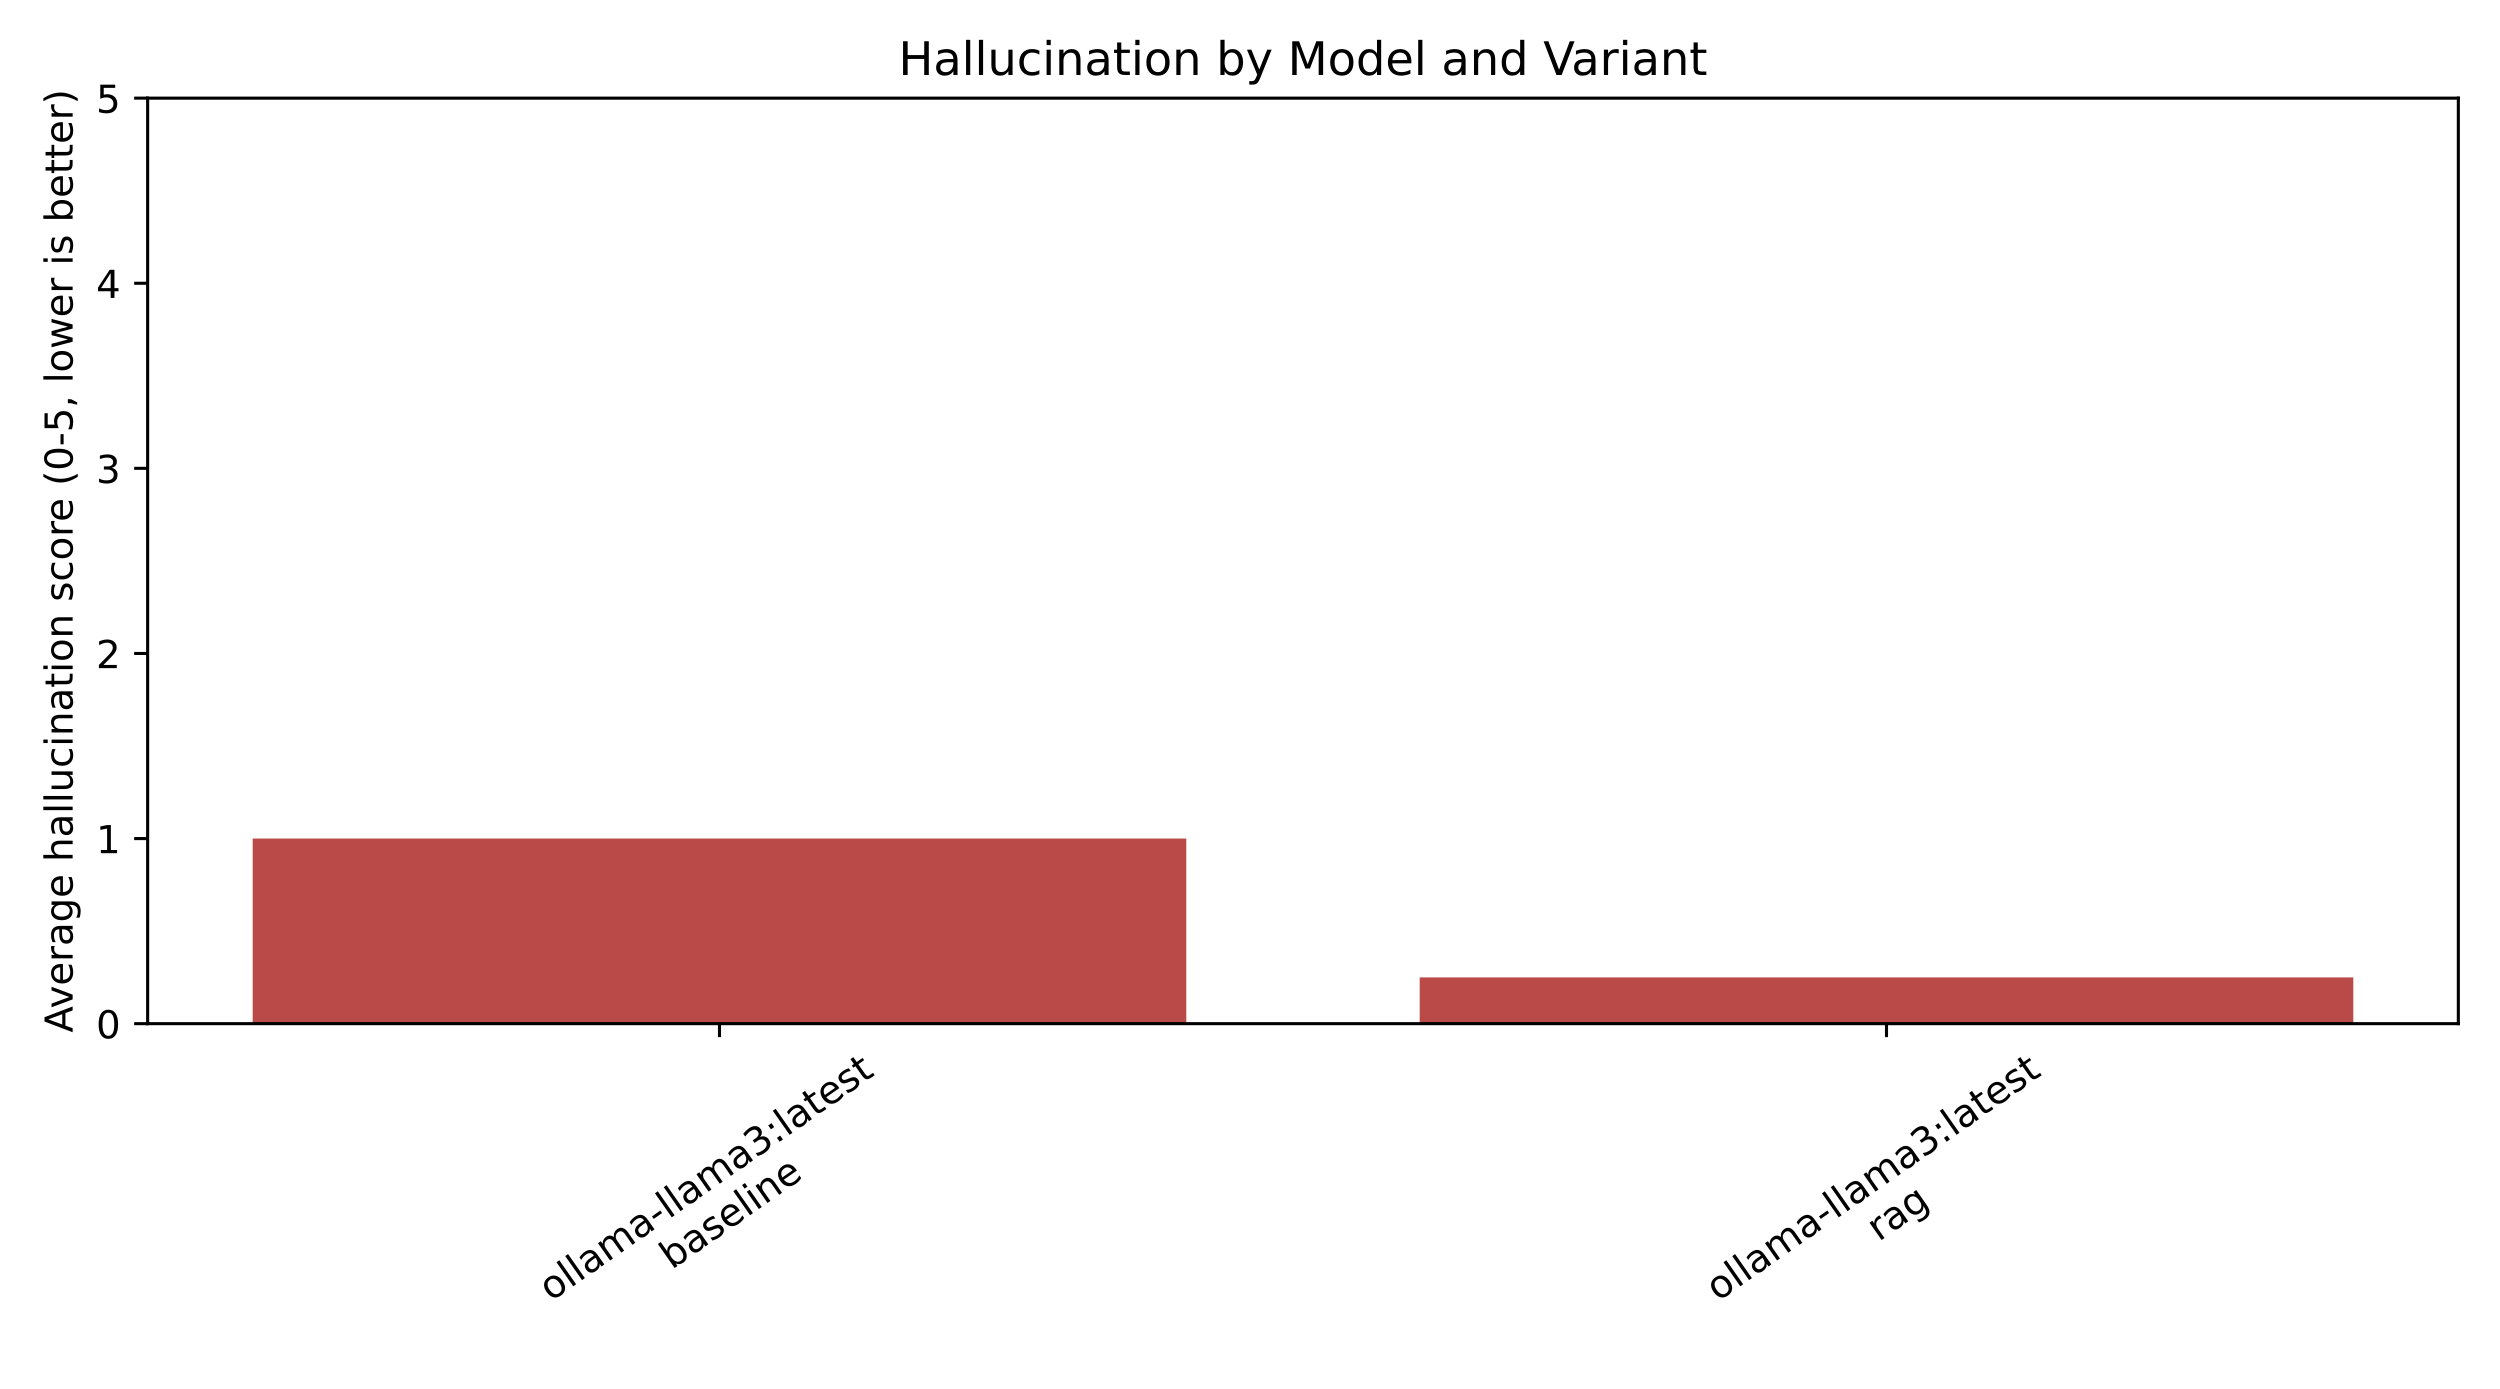
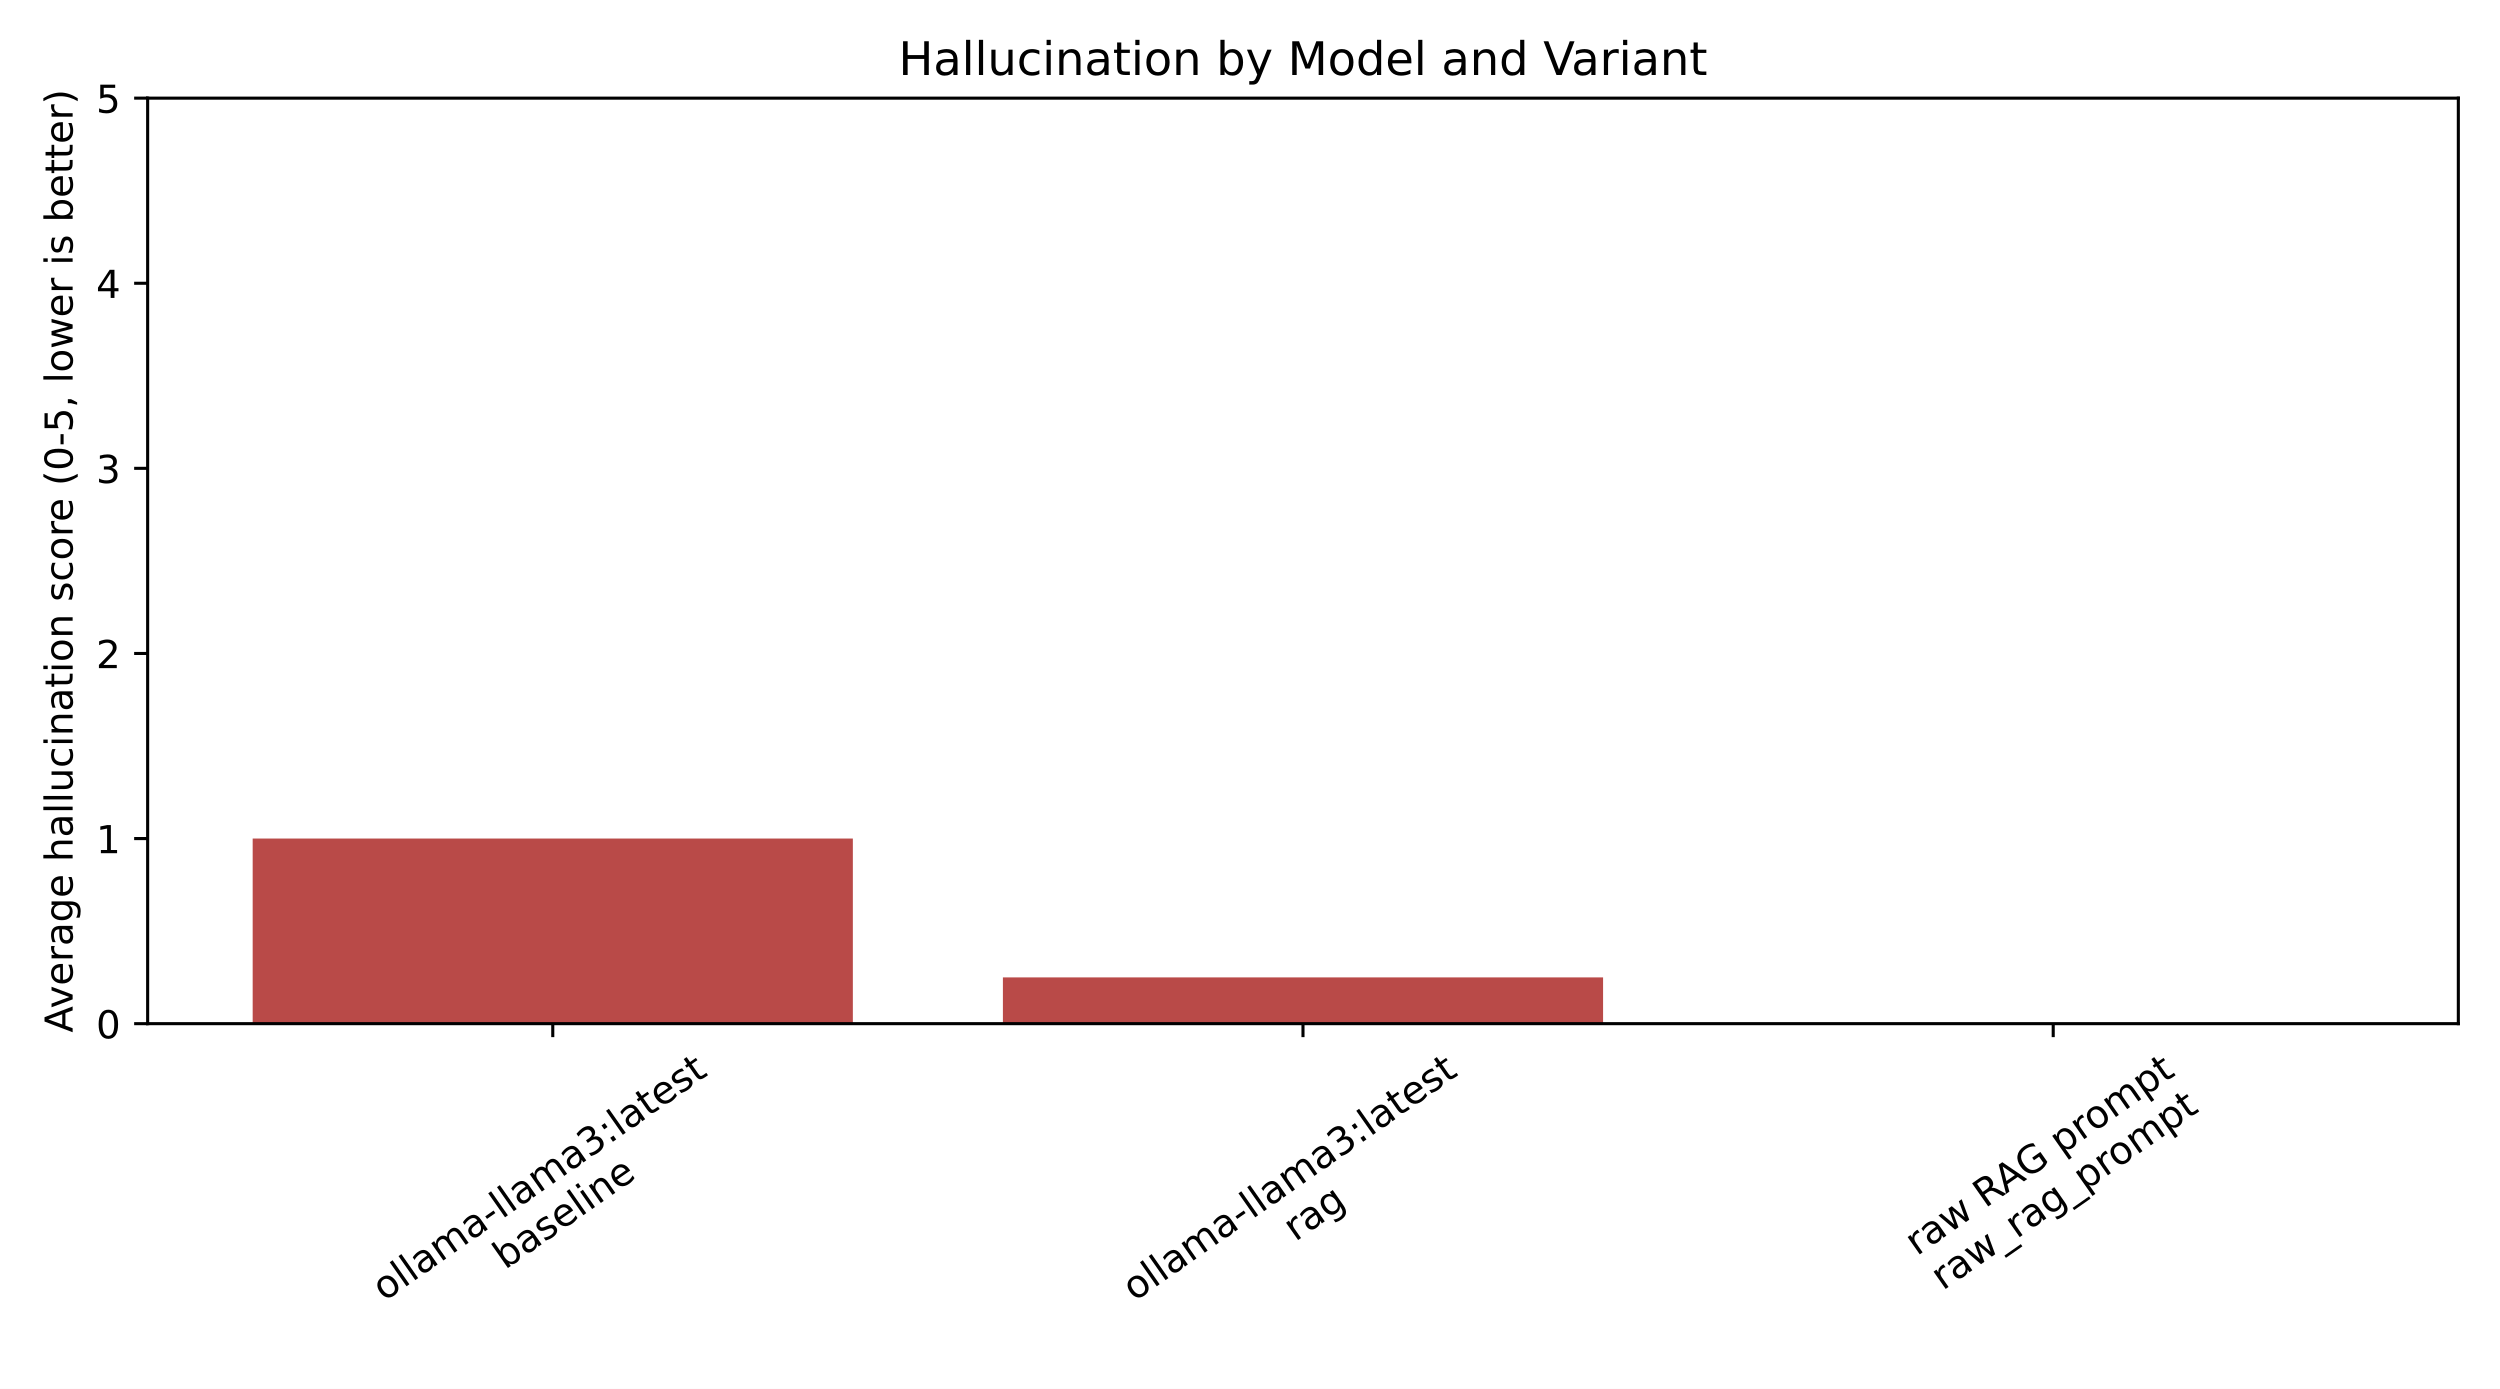
<svg xmlns="http://www.w3.org/2000/svg" xmlns:xlink="http://www.w3.org/1999/xlink" width="648pt" height="360pt" viewBox="0 0 648 360" version="1.1">
  <defs>
    <style type="text/css">*{stroke-linejoin: round; stroke-linecap: butt}</style>
  </defs>
  <g id="figure_1">
    <g id="patch_1">
      <path d="M 0 360  L 648 360  L 648 0  L 0 0  z " style="fill: #ffffff" />
    </g>
    <g id="axes_1">
      <g id="patch_2">
        <path d="M 38.27 265.333  L 637.2 265.333  L 637.2 25.44  L 38.27 25.44  z " style="fill: #ffffff" />
      </g>
      <g id="patch_3">
-         <path d="M 65.494 265.333  L 307.486 265.333  L 307.486 217.354  L 65.494 217.354  z " clip-path="url(#p728470b914)" style="fill: #b94a48" />
+         <path d="M 65.494 265.333  L 221.06 265.333  L 221.06 217.354  L 65.494 217.354  z " clip-path="url(#pe37aef2768)" style="fill: #b94a48" />
      </g>
      <g id="patch_4">
-         <path d="M 367.984 265.333  L 609.976 265.333  L 609.976 253.338  L 367.984 253.338  z " clip-path="url(#p728470b914)" style="fill: #b94a48" />
+         <path d="M 259.952 265.333  L 415.518 265.333  L 415.518 253.338  L 259.952 253.338  z " clip-path="url(#pe37aef2768)" style="fill: #b94a48" />
+       </g>
+       <g id="patch_5">
+         <path d="M 454.41 265.333  L 609.976 265.333  L 609.976 265.333  L 454.41 265.333  z " clip-path="url(#pe37aef2768)" style="fill: #b94a48" />
      </g>
      <g id="matplotlib.axis_1">
        <g id="xtick_1">
          <g id="line2d_1">
            <defs>
-               <path id="m8a8707c6a1" d="M 0 0  L 0 3.5  " style="stroke: #000000; stroke-width: 0.8" />
+               <path id="m817b87a6d5" d="M 0 0  L 0 3.5  " style="stroke: #000000; stroke-width: 0.8" />
            </defs>
            <g>
-               <use xlink:href="#m8a8707c6a1" x="186.49" y="265.333" style="stroke: #000000; stroke-width: 0.8" />
+               <use xlink:href="#m817b87a6d5" x="143.277" y="265.333" style="stroke: #000000; stroke-width: 0.8" />
            </g>
          </g>
          <g id="text_1">
-             <g transform="translate(142.8088 337.4483) rotate(-35) scale(0.1 -0.1)">
+             <g transform="translate(99.59594 337.4483) rotate(-35) scale(0.1 -0.1)">
              <defs>
                <path id="DejaVuSans-6f" d="M 1959 3097  Q 1497 3097 1228 2736  Q 959 2375 959 1747  Q 959 1119 1226 758  Q 1494 397 1959 397  Q 2419 397 2687 759  Q 2956 1122 2956 1747  Q 2956 2369 2687 2733  Q 2419 3097 1959 3097  z M 1959 3584  Q 2709 3584 3137 3096  Q 3566 2609 3566 1747  Q 3566 888 3137 398  Q 2709 -91 1959 -91  Q 1206 -91 779 398  Q 353 888 353 1747  Q 353 2609 779 3096  Q 1206 3584 1959 3584  z " transform="scale(0.015625)" />
                <path id="DejaVuSans-6c" d="M 603 4863  L 1178 4863  L 1178 0  L 603 0  L 603 4863  z " transform="scale(0.015625)" />
                <path id="DejaVuSans-61" d="M 2194 1759  Q 1497 1759 1228 1600  Q 959 1441 959 1056  Q 959 750 1161 570  Q 1363 391 1709 391  Q 2188 391 2477 730  Q 2766 1069 2766 1631  L 2766 1759  L 2194 1759  z M 3341 1997  L 3341 0  L 2766 0  L 2766 531  Q 2569 213 2275 61  Q 1981 -91 1556 -91  Q 1019 -91 701 211  Q 384 513 384 1019  Q 384 1609 779 1909  Q 1175 2209 1959 2209  L 2766 2209  L 2766 2266  Q 2766 2663 2505 2880  Q 2244 3097 1772 3097  Q 1472 3097 1187 3025  Q 903 2953 641 2809  L 641 3341  Q 956 3463 1253 3523  Q 1550 3584 1831 3584  Q 2591 3584 2966 3190  Q 3341 2797 3341 1997  z " transform="scale(0.015625)" />
                <path id="DejaVuSans-6d" d="M 3328 2828  Q 3544 3216 3844 3400  Q 4144 3584 4550 3584  Q 5097 3584 5394 3201  Q 5691 2819 5691 2113  L 5691 0  L 5113 0  L 5113 2094  Q 5113 2597 4934 2840  Q 4756 3084 4391 3084  Q 3944 3084 3684 2787  Q 3425 2491 3425 1978  L 3425 0  L 2847 0  L 2847 2094  Q 2847 2600 2669 2842  Q 2491 3084 2119 3084  Q 1678 3084 1418 2786  Q 1159 2488 1159 1978  L 1159 0  L 581 0  L 581 3500  L 1159 3500  L 1159 2956  Q 1356 3278 1631 3431  Q 1906 3584 2284 3584  Q 2666 3584 2933 3390  Q 3200 3197 3328 2828  z " transform="scale(0.015625)" />
                <path id="DejaVuSans-2d" d="M 313 2009  L 1997 2009  L 1997 1497  L 313 1497  L 313 2009  z " transform="scale(0.015625)" />
                <path id="DejaVuSans-33" d="M 2597 2516  Q 3050 2419 3304 2112  Q 3559 1806 3559 1356  Q 3559 666 3084 287  Q 2609 -91 1734 -91  Q 1441 -91 1130 -33  Q 819 25 488 141  L 488 750  Q 750 597 1062 519  Q 1375 441 1716 441  Q 2309 441 2620 675  Q 2931 909 2931 1356  Q 2931 1769 2642 2001  Q 2353 2234 1838 2234  L 1294 2234  L 1294 2753  L 1863 2753  Q 2328 2753 2575 2939  Q 2822 3125 2822 3475  Q 2822 3834 2567 4026  Q 2313 4219 1838 4219  Q 1578 4219 1281 4162  Q 984 4106 628 3988  L 628 4550  Q 988 4650 1302 4700  Q 1616 4750 1894 4750  Q 2613 4750 3031 4423  Q 3450 4097 3450 3541  Q 3450 3153 3228 2886  Q 3006 2619 2597 2516  z " transform="scale(0.015625)" />
                <path id="DejaVuSans-3a" d="M 750 794  L 1409 794  L 1409 0  L 750 0  L 750 794  z M 750 3309  L 1409 3309  L 1409 2516  L 750 2516  L 750 3309  z " transform="scale(0.015625)" />
                <path id="DejaVuSans-74" d="M 1172 4494  L 1172 3500  L 2356 3500  L 2356 3053  L 1172 3053  L 1172 1153  Q 1172 725 1289 603  Q 1406 481 1766 481  L 2356 481  L 2356 0  L 1766 0  Q 1100 0 847 248  Q 594 497 594 1153  L 594 3053  L 172 3053  L 172 3500  L 594 3500  L 594 4494  L 1172 4494  z " transform="scale(0.015625)" />
                <path id="DejaVuSans-65" d="M 3597 1894  L 3597 1613  L 953 1613  Q 991 1019 1311 708  Q 1631 397 2203 397  Q 2534 397 2845 478  Q 3156 559 3463 722  L 3463 178  Q 3153 47 2828 -22  Q 2503 -91 2169 -91  Q 1331 -91 842 396  Q 353 884 353 1716  Q 353 2575 817 3079  Q 1281 3584 2069 3584  Q 2775 3584 3186 3129  Q 3597 2675 3597 1894  z M 3022 2063  Q 3016 2534 2758 2815  Q 2500 3097 2075 3097  Q 1594 3097 1305 2825  Q 1016 2553 972 2059  L 3022 2063  z " transform="scale(0.015625)" />
                <path id="DejaVuSans-73" d="M 2834 3397  L 2834 2853  Q 2591 2978 2328 3040  Q 2066 3103 1784 3103  Q 1356 3103 1142 2972  Q 928 2841 928 2578  Q 928 2378 1081 2264  Q 1234 2150 1697 2047  L 1894 2003  Q 2506 1872 2764 1633  Q 3022 1394 3022 966  Q 3022 478 2636 193  Q 2250 -91 1575 -91  Q 1294 -91 989 -36  Q 684 19 347 128  L 347 722  Q 666 556 975 473  Q 1284 391 1588 391  Q 1994 391 2212 530  Q 2431 669 2431 922  Q 2431 1156 2273 1281  Q 2116 1406 1581 1522  L 1381 1569  Q 847 1681 609 1914  Q 372 2147 372 2553  Q 372 3047 722 3315  Q 1072 3584 1716 3584  Q 2034 3584 2315 3537  Q 2597 3491 2834 3397  z " transform="scale(0.015625)" />
              </defs>
              <use xlink:href="#DejaVuSans-6f" />
              <use xlink:href="#DejaVuSans-6c" transform="translate(61.18164 0)" />
              <use xlink:href="#DejaVuSans-6c" transform="translate(88.96484 0)" />
              <use xlink:href="#DejaVuSans-61" transform="translate(116.748 0)" />
              <use xlink:href="#DejaVuSans-6d" transform="translate(178.0273 0)" />
              <use xlink:href="#DejaVuSans-61" transform="translate(275.4395 0)" />
              <use xlink:href="#DejaVuSans-2d" transform="translate(336.7188 0)" />
              <use xlink:href="#DejaVuSans-6c" transform="translate(372.8027 0)" />
              <use xlink:href="#DejaVuSans-6c" transform="translate(400.5859 0)" />
              <use xlink:href="#DejaVuSans-61" transform="translate(428.3691 0)" />
              <use xlink:href="#DejaVuSans-6d" transform="translate(489.6484 0)" />
              <use xlink:href="#DejaVuSans-61" transform="translate(587.0605 0)" />
              <use xlink:href="#DejaVuSans-33" transform="translate(648.3398 0)" />
              <use xlink:href="#DejaVuSans-3a" transform="translate(711.9629 0)" />
              <use xlink:href="#DejaVuSans-6c" transform="translate(745.6543 0)" />
              <use xlink:href="#DejaVuSans-61" transform="translate(773.4375 0)" />
              <use xlink:href="#DejaVuSans-74" transform="translate(834.7168 0)" />
              <use xlink:href="#DejaVuSans-65" transform="translate(873.9258 0)" />
              <use xlink:href="#DejaVuSans-73" transform="translate(935.4492 0)" />
              <use xlink:href="#DejaVuSans-74" transform="translate(987.5488 0)" />
            </g>
-             <g transform="translate(174.1287 329.1878) rotate(-35) scale(0.1 -0.1)">
+             <g transform="translate(130.9158 329.1878) rotate(-35) scale(0.1 -0.1)">
              <defs>
                <path id="DejaVuSans-62" d="M 3116 1747  Q 3116 2381 2855 2742  Q 2594 3103 2138 3103  Q 1681 3103 1420 2742  Q 1159 2381 1159 1747  Q 1159 1113 1420 752  Q 1681 391 2138 391  Q 2594 391 2855 752  Q 3116 1113 3116 1747  z M 1159 2969  Q 1341 3281 1617 3432  Q 1894 3584 2278 3584  Q 2916 3584 3314 3078  Q 3713 2572 3713 1747  Q 3713 922 3314 415  Q 2916 -91 2278 -91  Q 1894 -91 1617 61  Q 1341 213 1159 525  L 1159 0  L 581 0  L 581 4863  L 1159 4863  L 1159 2969  z " transform="scale(0.015625)" />
                <path id="DejaVuSans-69" d="M 603 3500  L 1178 3500  L 1178 0  L 603 0  L 603 3500  z M 603 4863  L 1178 4863  L 1178 4134  L 603 4134  L 603 4863  z " transform="scale(0.015625)" />
                <path id="DejaVuSans-6e" d="M 3513 2113  L 3513 0  L 2938 0  L 2938 2094  Q 2938 2591 2744 2837  Q 2550 3084 2163 3084  Q 1697 3084 1428 2787  Q 1159 2491 1159 1978  L 1159 0  L 581 0  L 581 3500  L 1159 3500  L 1159 2956  Q 1366 3272 1645 3428  Q 1925 3584 2291 3584  Q 2894 3584 3203 3211  Q 3513 2838 3513 2113  z " transform="scale(0.015625)" />
              </defs>
              <use xlink:href="#DejaVuSans-62" />
              <use xlink:href="#DejaVuSans-61" transform="translate(63.47656 0)" />
              <use xlink:href="#DejaVuSans-73" transform="translate(124.7559 0)" />
              <use xlink:href="#DejaVuSans-65" transform="translate(176.8555 0)" />
              <use xlink:href="#DejaVuSans-6c" transform="translate(238.3789 0)" />
              <use xlink:href="#DejaVuSans-69" transform="translate(266.1621 0)" />
              <use xlink:href="#DejaVuSans-6e" transform="translate(293.9453 0)" />
              <use xlink:href="#DejaVuSans-65" transform="translate(357.3242 0)" />
            </g>
          </g>
        </g>
        <g id="xtick_2">
          <g id="line2d_2">
            <g>
-               <use xlink:href="#m8a8707c6a1" x="488.98" y="265.333" style="stroke: #000000; stroke-width: 0.8" />
+               <use xlink:href="#m817b87a6d5" x="337.735" y="265.333" style="stroke: #000000; stroke-width: 0.8" />
            </g>
          </g>
          <g id="text_2">
-             <g transform="translate(445.2987 337.4483) rotate(-35) scale(0.1 -0.1)">
+             <g transform="translate(294.0537 337.4483) rotate(-35) scale(0.1 -0.1)">
              <use xlink:href="#DejaVuSans-6f" />
              <use xlink:href="#DejaVuSans-6c" transform="translate(61.18164 0)" />
              <use xlink:href="#DejaVuSans-6c" transform="translate(88.96484 0)" />
              <use xlink:href="#DejaVuSans-61" transform="translate(116.748 0)" />
              <use xlink:href="#DejaVuSans-6d" transform="translate(178.0273 0)" />
              <use xlink:href="#DejaVuSans-61" transform="translate(275.4395 0)" />
              <use xlink:href="#DejaVuSans-2d" transform="translate(336.7188 0)" />
              <use xlink:href="#DejaVuSans-6c" transform="translate(372.8027 0)" />
              <use xlink:href="#DejaVuSans-6c" transform="translate(400.5859 0)" />
              <use xlink:href="#DejaVuSans-61" transform="translate(428.3691 0)" />
              <use xlink:href="#DejaVuSans-6d" transform="translate(489.6484 0)" />
              <use xlink:href="#DejaVuSans-61" transform="translate(587.0605 0)" />
              <use xlink:href="#DejaVuSans-33" transform="translate(648.3398 0)" />
              <use xlink:href="#DejaVuSans-3a" transform="translate(711.9629 0)" />
              <use xlink:href="#DejaVuSans-6c" transform="translate(745.6543 0)" />
              <use xlink:href="#DejaVuSans-61" transform="translate(773.4375 0)" />
              <use xlink:href="#DejaVuSans-74" transform="translate(834.7168 0)" />
              <use xlink:href="#DejaVuSans-65" transform="translate(873.9258 0)" />
              <use xlink:href="#DejaVuSans-73" transform="translate(935.4492 0)" />
              <use xlink:href="#DejaVuSans-74" transform="translate(987.5488 0)" />
            </g>
-             <g transform="translate(486.9802 321.9325) rotate(-35) scale(0.1 -0.1)">
+             <g transform="translate(335.7353 321.9325) rotate(-35) scale(0.1 -0.1)">
              <defs>
                <path id="DejaVuSans-72" d="M 2631 2963  Q 2534 3019 2420 3045  Q 2306 3072 2169 3072  Q 1681 3072 1420 2755  Q 1159 2438 1159 1844  L 1159 0  L 581 0  L 581 3500  L 1159 3500  L 1159 2956  Q 1341 3275 1631 3429  Q 1922 3584 2338 3584  Q 2397 3584 2469 3576  Q 2541 3569 2628 3553  L 2631 2963  z " transform="scale(0.015625)" />
                <path id="DejaVuSans-67" d="M 2906 1791  Q 2906 2416 2648 2759  Q 2391 3103 1925 3103  Q 1463 3103 1205 2759  Q 947 2416 947 1791  Q 947 1169 1205 825  Q 1463 481 1925 481  Q 2391 481 2648 825  Q 2906 1169 2906 1791  z M 3481 434  Q 3481 -459 3084 -895  Q 2688 -1331 1869 -1331  Q 1566 -1331 1297 -1286  Q 1028 -1241 775 -1147  L 775 -588  Q 1028 -725 1275 -790  Q 1522 -856 1778 -856  Q 2344 -856 2625 -561  Q 2906 -266 2906 331  L 2906 616  Q 2728 306 2450 153  Q 2172 0 1784 0  Q 1141 0 747 490  Q 353 981 353 1791  Q 353 2603 747 3093  Q 1141 3584 1784 3584  Q 2172 3584 2450 3431  Q 2728 3278 2906 2969  L 2906 3500  L 3481 3500  L 3481 434  z " transform="scale(0.015625)" />
              </defs>
              <use xlink:href="#DejaVuSans-72" />
              <use xlink:href="#DejaVuSans-61" transform="translate(41.11328 0)" />
              <use xlink:href="#DejaVuSans-67" transform="translate(102.3926 0)" />
            </g>
          </g>
        </g>
+         <g id="xtick_3">
+           <g id="line2d_3">
+             <g>
+               <use xlink:href="#m817b87a6d5" x="532.193" y="265.333" style="stroke: #000000; stroke-width: 0.8" />
+             </g>
+           </g>
+           <g id="text_3">
+             <g transform="translate(496.8588 325.6469) rotate(-35) scale(0.1 -0.1)">
+               <defs>
+                 <path id="DejaVuSans-77" d="M 269 3500  L 844 3500  L 1563 769  L 2278 3500  L 2956 3500  L 3675 769  L 4391 3500  L 4966 3500  L 4050 0  L 3372 0  L 2619 2869  L 1863 0  L 1184 0  L 269 3500  z " transform="scale(0.015625)" />
+                 <path id="DejaVuSans-20" transform="scale(0.015625)" />
+                 <path id="DejaVuSans-52" d="M 2841 2188  Q 3044 2119 3236 1894  Q 3428 1669 3622 1275  L 4263 0  L 3584 0  L 2988 1197  Q 2756 1666 2539 1819  Q 2322 1972 1947 1972  L 1259 1972  L 1259 0  L 628 0  L 628 4666  L 2053 4666  Q 2853 4666 3247 4331  Q 3641 3997 3641 3322  Q 3641 2881 3436 2590  Q 3231 2300 2841 2188  z M 1259 4147  L 1259 2491  L 2053 2491  Q 2509 2491 2742 2702  Q 2975 2913 2975 3322  Q 2975 3731 2742 3939  Q 2509 4147 2053 4147  L 1259 4147  z " transform="scale(0.015625)" />
+                 <path id="DejaVuSans-41" d="M 2188 4044  L 1331 1722  L 3047 1722  L 2188 4044  z M 1831 4666  L 2547 4666  L 4325 0  L 3669 0  L 3244 1197  L 1141 1197  L 716 0  L 50 0  L 1831 4666  z " transform="scale(0.015625)" />
+                 <path id="DejaVuSans-47" d="M 3809 666  L 3809 1919  L 2778 1919  L 2778 2438  L 4434 2438  L 4434 434  Q 4069 175 3628 42  Q 3188 -91 2688 -91  Q 1594 -91 976 548  Q 359 1188 359 2328  Q 359 3472 976 4111  Q 1594 4750 2688 4750  Q 3144 4750 3555 4637  Q 3966 4525 4313 4306  L 4313 3634  Q 3963 3931 3569 4081  Q 3175 4231 2741 4231  Q 1884 4231 1454 3753  Q 1025 3275 1025 2328  Q 1025 1384 1454 906  Q 1884 428 2741 428  Q 3075 428 3337 486  Q 3600 544 3809 666  z " transform="scale(0.015625)" />
+                 <path id="DejaVuSans-70" d="M 1159 525  L 1159 -1331  L 581 -1331  L 581 3500  L 1159 3500  L 1159 2969  Q 1341 3281 1617 3432  Q 1894 3584 2278 3584  Q 2916 3584 3314 3078  Q 3713 2572 3713 1747  Q 3713 922 3314 415  Q 2916 -91 2278 -91  Q 1894 -91 1617 61  Q 1341 213 1159 525  z M 3116 1747  Q 3116 2381 2855 2742  Q 2594 3103 2138 3103  Q 1681 3103 1420 2742  Q 1159 2381 1159 1747  Q 1159 1113 1420 752  Q 1681 391 2138 391  Q 2594 391 2855 752  Q 3116 1113 3116 1747  z " transform="scale(0.015625)" />
+               </defs>
+               <use xlink:href="#DejaVuSans-72" />
+               <use xlink:href="#DejaVuSans-61" transform="translate(41.11328 0)" />
+               <use xlink:href="#DejaVuSans-77" transform="translate(102.3926 0)" />
+               <use xlink:href="#DejaVuSans-20" transform="translate(184.1797 0)" />
+               <use xlink:href="#DejaVuSans-52" transform="translate(215.9668 0)" />
+               <use xlink:href="#DejaVuSans-41" transform="translate(281.4492 0)" />
+               <use xlink:href="#DejaVuSans-47" transform="translate(348.1074 0)" />
+               <use xlink:href="#DejaVuSans-20" transform="translate(425.5977 0)" />
+               <use xlink:href="#DejaVuSans-70" transform="translate(457.3848 0)" />
+               <use xlink:href="#DejaVuSans-72" transform="translate(520.8613 0)" />
+               <use xlink:href="#DejaVuSans-6f" transform="translate(559.7246 0)" />
+               <use xlink:href="#DejaVuSans-6d" transform="translate(620.9062 0)" />
+               <use xlink:href="#DejaVuSans-70" transform="translate(718.3184 0)" />
+               <use xlink:href="#DejaVuSans-74" transform="translate(781.7949 0)" />
+             </g>
+             <g transform="translate(503.5811 334.6099) rotate(-35) scale(0.1 -0.1)">
+               <defs>
+                 <path id="DejaVuSans-5f" d="M 3263 -1063  L 3263 -1509  L -63 -1509  L -63 -1063  L 3263 -1063  z " transform="scale(0.015625)" />
+               </defs>
+               <use xlink:href="#DejaVuSans-72" />
+               <use xlink:href="#DejaVuSans-61" transform="translate(41.11328 0)" />
+               <use xlink:href="#DejaVuSans-77" transform="translate(102.3926 0)" />
+               <use xlink:href="#DejaVuSans-5f" transform="translate(184.1797 0)" />
+               <use xlink:href="#DejaVuSans-72" transform="translate(234.1797 0)" />
+               <use xlink:href="#DejaVuSans-61" transform="translate(275.293 0)" />
+               <use xlink:href="#DejaVuSans-67" transform="translate(336.5723 0)" />
+               <use xlink:href="#DejaVuSans-5f" transform="translate(400.0488 0)" />
+               <use xlink:href="#DejaVuSans-70" transform="translate(450.0488 0)" />
+               <use xlink:href="#DejaVuSans-72" transform="translate(513.5254 0)" />
+               <use xlink:href="#DejaVuSans-6f" transform="translate(552.3887 0)" />
+               <use xlink:href="#DejaVuSans-6d" transform="translate(613.5703 0)" />
+               <use xlink:href="#DejaVuSans-70" transform="translate(710.9824 0)" />
+               <use xlink:href="#DejaVuSans-74" transform="translate(774.459 0)" />
+             </g>
+           </g>
+         </g>
      </g>
      <g id="matplotlib.axis_2">
        <g id="ytick_1">
-           <g id="line2d_3">
+           <g id="line2d_4">
            <defs>
-               <path id="mcebe191acf" d="M 0 0  L -3.5 0  " style="stroke: #000000; stroke-width: 0.8" />
+               <path id="m61a137384d" d="M 0 0  L -3.5 0  " style="stroke: #000000; stroke-width: 0.8" />
            </defs>
            <g>
-               <use xlink:href="#mcebe191acf" x="38.27" y="265.333" style="stroke: #000000; stroke-width: 0.8" />
-             </g>
-           </g>
-           <g id="text_3">
+               <use xlink:href="#m61a137384d" x="38.27" y="265.333" style="stroke: #000000; stroke-width: 0.8" />
+             </g>
+           </g>
+           <g id="text_4">
            <g transform="translate(24.9075 269.1321) scale(0.1 -0.1)">
              <defs>
                <path id="DejaVuSans-30" d="M 2034 4250  Q 1547 4250 1301 3770  Q 1056 3291 1056 2328  Q 1056 1369 1301 889  Q 1547 409 2034 409  Q 2525 409 2770 889  Q 3016 1369 3016 2328  Q 3016 3291 2770 3770  Q 2525 4250 2034 4250  z M 2034 4750  Q 2819 4750 3233 4129  Q 3647 3509 3647 2328  Q 3647 1150 3233 529  Q 2819 -91 2034 -91  Q 1250 -91 836 529  Q 422 1150 422 2328  Q 422 3509 836 4129  Q 1250 4750 2034 4750  z " transform="scale(0.015625)" />
              </defs>
              <use xlink:href="#DejaVuSans-30" />
            </g>
          </g>
        </g>
        <g id="ytick_2">
-           <g id="line2d_4">
-             <g>
-               <use xlink:href="#mcebe191acf" x="38.27" y="217.354" style="stroke: #000000; stroke-width: 0.8" />
-             </g>
-           </g>
-           <g id="text_4">
+           <g id="line2d_5">
+             <g>
+               <use xlink:href="#m61a137384d" x="38.27" y="217.354" style="stroke: #000000; stroke-width: 0.8" />
+             </g>
+           </g>
+           <g id="text_5">
            <g transform="translate(24.9075 221.1536) scale(0.1 -0.1)">
              <defs>
                <path id="DejaVuSans-31" d="M 794 531  L 1825 531  L 1825 4091  L 703 3866  L 703 4441  L 1819 4666  L 2450 4666  L 2450 531  L 3481 531  L 3481 0  L 794 0  L 794 531  z " transform="scale(0.015625)" />
              </defs>
              <use xlink:href="#DejaVuSans-31" />
            </g>
          </g>
        </g>
        <g id="ytick_3">
-           <g id="line2d_5">
-             <g>
-               <use xlink:href="#mcebe191acf" x="38.27" y="169.376" style="stroke: #000000; stroke-width: 0.8" />
-             </g>
-           </g>
-           <g id="text_5">
+           <g id="line2d_6">
+             <g>
+               <use xlink:href="#m61a137384d" x="38.27" y="169.376" style="stroke: #000000; stroke-width: 0.8" />
+             </g>
+           </g>
+           <g id="text_6">
            <g transform="translate(24.9075 173.175) scale(0.1 -0.1)">
              <defs>
                <path id="DejaVuSans-32" d="M 1228 531  L 3431 531  L 3431 0  L 469 0  L 469 531  Q 828 903 1448 1529  Q 2069 2156 2228 2338  Q 2531 2678 2651 2914  Q 2772 3150 2772 3378  Q 2772 3750 2511 3984  Q 2250 4219 1831 4219  Q 1534 4219 1204 4116  Q 875 4013 500 3803  L 500 4441  Q 881 4594 1212 4672  Q 1544 4750 1819 4750  Q 2544 4750 2975 4387  Q 3406 4025 3406 3419  Q 3406 3131 3298 2873  Q 3191 2616 2906 2266  Q 2828 2175 2409 1742  Q 1991 1309 1228 531  z " transform="scale(0.015625)" />
              </defs>
              <use xlink:href="#DejaVuSans-32" />
            </g>
          </g>
        </g>
        <g id="ytick_4">
-           <g id="line2d_6">
-             <g>
-               <use xlink:href="#mcebe191acf" x="38.27" y="121.397" style="stroke: #000000; stroke-width: 0.8" />
-             </g>
-           </g>
-           <g id="text_6">
+           <g id="line2d_7">
+             <g>
+               <use xlink:href="#m61a137384d" x="38.27" y="121.397" style="stroke: #000000; stroke-width: 0.8" />
+             </g>
+           </g>
+           <g id="text_7">
            <g transform="translate(24.9075 125.1964) scale(0.1 -0.1)">
              <use xlink:href="#DejaVuSans-33" />
            </g>
          </g>
        </g>
        <g id="ytick_5">
-           <g id="line2d_7">
-             <g>
-               <use xlink:href="#mcebe191acf" x="38.27" y="73.419" style="stroke: #000000; stroke-width: 0.8" />
-             </g>
-           </g>
-           <g id="text_7">
+           <g id="line2d_8">
+             <g>
+               <use xlink:href="#m61a137384d" x="38.27" y="73.419" style="stroke: #000000; stroke-width: 0.8" />
+             </g>
+           </g>
+           <g id="text_8">
            <g transform="translate(24.9075 77.2178) scale(0.1 -0.1)">
              <defs>
                <path id="DejaVuSans-34" d="M 2419 4116  L 825 1625  L 2419 1625  L 2419 4116  z M 2253 4666  L 3047 4666  L 3047 1625  L 3713 1625  L 3713 1100  L 3047 1100  L 3047 0  L 2419 0  L 2419 1100  L 313 1100  L 313 1709  L 2253 4666  z " transform="scale(0.015625)" />
              </defs>
              <use xlink:href="#DejaVuSans-34" />
            </g>
          </g>
        </g>
        <g id="ytick_6">
-           <g id="line2d_8">
-             <g>
-               <use xlink:href="#mcebe191acf" x="38.27" y="25.44" style="stroke: #000000; stroke-width: 0.8" />
-             </g>
-           </g>
-           <g id="text_8">
+           <g id="line2d_9">
+             <g>
+               <use xlink:href="#m61a137384d" x="38.27" y="25.44" style="stroke: #000000; stroke-width: 0.8" />
+             </g>
+           </g>
+           <g id="text_9">
            <g transform="translate(24.9075 29.23922) scale(0.1 -0.1)">
              <defs>
                <path id="DejaVuSans-35" d="M 691 4666  L 3169 4666  L 3169 4134  L 1269 4134  L 1269 2991  Q 1406 3038 1543 3061  Q 1681 3084 1819 3084  Q 2600 3084 3056 2656  Q 3513 2228 3513 1497  Q 3513 744 3044 326  Q 2575 -91 1722 -91  Q 1428 -91 1123 -41  Q 819 9 494 109  L 494 744  Q 775 591 1075 516  Q 1375 441 1709 441  Q 2250 441 2565 725  Q 2881 1009 2881 1497  Q 2881 1984 2565 2268  Q 2250 2553 1709 2553  Q 1456 2553 1204 2497  Q 953 2441 691 2322  L 691 4666  z " transform="scale(0.015625)" />
              </defs>
              <use xlink:href="#DejaVuSans-35" />
            </g>
          </g>
        </g>
-         <g id="text_9">
+         <g id="text_10">
          <g transform="translate(18.82781 267.638) rotate(-90) scale(0.1 -0.1)">
            <defs>
-               <path id="DejaVuSans-41" d="M 2188 4044  L 1331 1722  L 3047 1722  L 2188 4044  z M 1831 4666  L 2547 4666  L 4325 0  L 3669 0  L 3244 1197  L 1141 1197  L 716 0  L 50 0  L 1831 4666  z " transform="scale(0.015625)" />
              <path id="DejaVuSans-76" d="M 191 3500  L 800 3500  L 1894 563  L 2988 3500  L 3597 3500  L 2284 0  L 1503 0  L 191 3500  z " transform="scale(0.015625)" />
-               <path id="DejaVuSans-20" transform="scale(0.015625)" />
              <path id="DejaVuSans-68" d="M 3513 2113  L 3513 0  L 2938 0  L 2938 2094  Q 2938 2591 2744 2837  Q 2550 3084 2163 3084  Q 1697 3084 1428 2787  Q 1159 2491 1159 1978  L 1159 0  L 581 0  L 581 4863  L 1159 4863  L 1159 2956  Q 1366 3272 1645 3428  Q 1925 3584 2291 3584  Q 2894 3584 3203 3211  Q 3513 2838 3513 2113  z " transform="scale(0.015625)" />
              <path id="DejaVuSans-75" d="M 544 1381  L 544 3500  L 1119 3500  L 1119 1403  Q 1119 906 1312 657  Q 1506 409 1894 409  Q 2359 409 2629 706  Q 2900 1003 2900 1516  L 2900 3500  L 3475 3500  L 3475 0  L 2900 0  L 2900 538  Q 2691 219 2414 64  Q 2138 -91 1772 -91  Q 1169 -91 856 284  Q 544 659 544 1381  z M 1991 3584  L 1991 3584  z " transform="scale(0.015625)" />
              <path id="DejaVuSans-63" d="M 3122 3366  L 3122 2828  Q 2878 2963 2633 3030  Q 2388 3097 2138 3097  Q 1578 3097 1268 2742  Q 959 2388 959 1747  Q 959 1106 1268 751  Q 1578 397 2138 397  Q 2388 397 2633 464  Q 2878 531 3122 666  L 3122 134  Q 2881 22 2623 -34  Q 2366 -91 2075 -91  Q 1284 -91 818 406  Q 353 903 353 1747  Q 353 2603 823 3093  Q 1294 3584 2113 3584  Q 2378 3584 2631 3529  Q 2884 3475 3122 3366  z " transform="scale(0.015625)" />
              <path id="DejaVuSans-28" d="M 1984 4856  Q 1566 4138 1362 3434  Q 1159 2731 1159 2009  Q 1159 1288 1364 580  Q 1569 -128 1984 -844  L 1484 -844  Q 1016 -109 783 600  Q 550 1309 550 2009  Q 550 2706 781 3412  Q 1013 4119 1484 4856  L 1984 4856  z " transform="scale(0.015625)" />
              <path id="DejaVuSans-2c" d="M 750 794  L 1409 794  L 1409 256  L 897 -744  L 494 -744  L 750 256  L 750 794  z " transform="scale(0.015625)" />
-               <path id="DejaVuSans-77" d="M 269 3500  L 844 3500  L 1563 769  L 2278 3500  L 2956 3500  L 3675 769  L 4391 3500  L 4966 3500  L 4050 0  L 3372 0  L 2619 2869  L 1863 0  L 1184 0  L 269 3500  z " transform="scale(0.015625)" />
              <path id="DejaVuSans-29" d="M 513 4856  L 1013 4856  Q 1481 4119 1714 3412  Q 1947 2706 1947 2009  Q 1947 1309 1714 600  Q 1481 -109 1013 -844  L 513 -844  Q 928 -128 1133 580  Q 1338 1288 1338 2009  Q 1338 2731 1133 3434  Q 928 4138 513 4856  z " transform="scale(0.015625)" />
            </defs>
            <use xlink:href="#DejaVuSans-41" />
            <use xlink:href="#DejaVuSans-76" transform="translate(62.5332 0)" />
            <use xlink:href="#DejaVuSans-65" transform="translate(121.7129 0)" />
            <use xlink:href="#DejaVuSans-72" transform="translate(183.2363 0)" />
            <use xlink:href="#DejaVuSans-61" transform="translate(224.3496 0)" />
            <use xlink:href="#DejaVuSans-67" transform="translate(285.6289 0)" />
            <use xlink:href="#DejaVuSans-65" transform="translate(349.1055 0)" />
            <use xlink:href="#DejaVuSans-20" transform="translate(410.6289 0)" />
            <use xlink:href="#DejaVuSans-68" transform="translate(442.416 0)" />
            <use xlink:href="#DejaVuSans-61" transform="translate(505.7949 0)" />
            <use xlink:href="#DejaVuSans-6c" transform="translate(567.0742 0)" />
            <use xlink:href="#DejaVuSans-6c" transform="translate(594.8574 0)" />
            <use xlink:href="#DejaVuSans-75" transform="translate(622.6406 0)" />
            <use xlink:href="#DejaVuSans-63" transform="translate(686.0195 0)" />
            <use xlink:href="#DejaVuSans-69" transform="translate(741 0)" />
            <use xlink:href="#DejaVuSans-6e" transform="translate(768.7832 0)" />
            <use xlink:href="#DejaVuSans-61" transform="translate(832.1621 0)" />
            <use xlink:href="#DejaVuSans-74" transform="translate(893.4414 0)" />
            <use xlink:href="#DejaVuSans-69" transform="translate(932.6504 0)" />
            <use xlink:href="#DejaVuSans-6f" transform="translate(960.4336 0)" />
            <use xlink:href="#DejaVuSans-6e" transform="translate(1021.615 0)" />
            <use xlink:href="#DejaVuSans-20" transform="translate(1084.994 0)" />
            <use xlink:href="#DejaVuSans-73" transform="translate(1116.781 0)" />
            <use xlink:href="#DejaVuSans-63" transform="translate(1168.881 0)" />
            <use xlink:href="#DejaVuSans-6f" transform="translate(1223.861 0)" />
            <use xlink:href="#DejaVuSans-72" transform="translate(1285.043 0)" />
            <use xlink:href="#DejaVuSans-65" transform="translate(1323.906 0)" />
            <use xlink:href="#DejaVuSans-20" transform="translate(1385.43 0)" />
            <use xlink:href="#DejaVuSans-28" transform="translate(1417.217 0)" />
            <use xlink:href="#DejaVuSans-30" transform="translate(1456.23 0)" />
            <use xlink:href="#DejaVuSans-2d" transform="translate(1519.854 0)" />
            <use xlink:href="#DejaVuSans-35" transform="translate(1555.938 0)" />
            <use xlink:href="#DejaVuSans-2c" transform="translate(1619.561 0)" />
            <use xlink:href="#DejaVuSans-20" transform="translate(1651.348 0)" />
            <use xlink:href="#DejaVuSans-6c" transform="translate(1683.135 0)" />
            <use xlink:href="#DejaVuSans-6f" transform="translate(1710.918 0)" />
            <use xlink:href="#DejaVuSans-77" transform="translate(1772.1 0)" />
            <use xlink:href="#DejaVuSans-65" transform="translate(1853.887 0)" />
            <use xlink:href="#DejaVuSans-72" transform="translate(1915.41 0)" />
            <use xlink:href="#DejaVuSans-20" transform="translate(1956.523 0)" />
            <use xlink:href="#DejaVuSans-69" transform="translate(1988.311 0)" />
            <use xlink:href="#DejaVuSans-73" transform="translate(2016.094 0)" />
            <use xlink:href="#DejaVuSans-20" transform="translate(2068.193 0)" />
            <use xlink:href="#DejaVuSans-62" transform="translate(2099.98 0)" />
            <use xlink:href="#DejaVuSans-65" transform="translate(2163.457 0)" />
            <use xlink:href="#DejaVuSans-74" transform="translate(2224.98 0)" />
            <use xlink:href="#DejaVuSans-74" transform="translate(2264.189 0)" />
            <use xlink:href="#DejaVuSans-65" transform="translate(2303.398 0)" />
            <use xlink:href="#DejaVuSans-72" transform="translate(2364.922 0)" />
            <use xlink:href="#DejaVuSans-29" transform="translate(2406.035 0)" />
          </g>
        </g>
      </g>
-       <g id="patch_5">
+       <g id="patch_6">
        <path d="M 38.27 265.333  L 38.27 25.44  " style="fill: none; stroke: #000000; stroke-width: 0.8; stroke-linejoin: miter; stroke-linecap: square" />
      </g>
-       <g id="patch_6">
+       <g id="patch_7">
        <path d="M 637.2 265.333  L 637.2 25.44  " style="fill: none; stroke: #000000; stroke-width: 0.8; stroke-linejoin: miter; stroke-linecap: square" />
      </g>
-       <g id="patch_7">
+       <g id="patch_8">
        <path d="M 38.27 265.333  L 637.2 265.333  " style="fill: none; stroke: #000000; stroke-width: 0.8; stroke-linejoin: miter; stroke-linecap: square" />
      </g>
-       <g id="patch_8">
+       <g id="patch_9">
        <path d="M 38.27 25.44  L 637.2 25.44  " style="fill: none; stroke: #000000; stroke-width: 0.8; stroke-linejoin: miter; stroke-linecap: square" />
      </g>
-       <g id="text_10">
+       <g id="text_11">
        <g transform="translate(232.8981 19.44) scale(0.12 -0.12)">
          <defs>
            <path id="DejaVuSans-48" d="M 628 4666  L 1259 4666  L 1259 2753  L 3553 2753  L 3553 4666  L 4184 4666  L 4184 0  L 3553 0  L 3553 2222  L 1259 2222  L 1259 0  L 628 0  L 628 4666  z " transform="scale(0.015625)" />
            <path id="DejaVuSans-79" d="M 2059 -325  Q 1816 -950 1584 -1140  Q 1353 -1331 966 -1331  L 506 -1331  L 506 -850  L 844 -850  Q 1081 -850 1212 -737  Q 1344 -625 1503 -206  L 1606 56  L 191 3500  L 800 3500  L 1894 763  L 2988 3500  L 3597 3500  L 2059 -325  z " transform="scale(0.015625)" />
            <path id="DejaVuSans-4d" d="M 628 4666  L 1569 4666  L 2759 1491  L 3956 4666  L 4897 4666  L 4897 0  L 4281 0  L 4281 4097  L 3078 897  L 2444 897  L 1241 4097  L 1241 0  L 628 0  L 628 4666  z " transform="scale(0.015625)" />
            <path id="DejaVuSans-64" d="M 2906 2969  L 2906 4863  L 3481 4863  L 3481 0  L 2906 0  L 2906 525  Q 2725 213 2448 61  Q 2172 -91 1784 -91  Q 1150 -91 751 415  Q 353 922 353 1747  Q 353 2572 751 3078  Q 1150 3584 1784 3584  Q 2172 3584 2448 3432  Q 2725 3281 2906 2969  z M 947 1747  Q 947 1113 1208 752  Q 1469 391 1925 391  Q 2381 391 2643 752  Q 2906 1113 2906 1747  Q 2906 2381 2643 2742  Q 2381 3103 1925 3103  Q 1469 3103 1208 2742  Q 947 2381 947 1747  z " transform="scale(0.015625)" />
            <path id="DejaVuSans-56" d="M 1831 0  L 50 4666  L 709 4666  L 2188 738  L 3669 4666  L 4325 4666  L 2547 0  L 1831 0  z " transform="scale(0.015625)" />
          </defs>
          <use xlink:href="#DejaVuSans-48" />
          <use xlink:href="#DejaVuSans-61" transform="translate(75.19531 0)" />
          <use xlink:href="#DejaVuSans-6c" transform="translate(136.4746 0)" />
          <use xlink:href="#DejaVuSans-6c" transform="translate(164.2578 0)" />
          <use xlink:href="#DejaVuSans-75" transform="translate(192.041 0)" />
          <use xlink:href="#DejaVuSans-63" transform="translate(255.4199 0)" />
          <use xlink:href="#DejaVuSans-69" transform="translate(310.4004 0)" />
          <use xlink:href="#DejaVuSans-6e" transform="translate(338.1836 0)" />
          <use xlink:href="#DejaVuSans-61" transform="translate(401.5625 0)" />
          <use xlink:href="#DejaVuSans-74" transform="translate(462.8418 0)" />
          <use xlink:href="#DejaVuSans-69" transform="translate(502.0508 0)" />
          <use xlink:href="#DejaVuSans-6f" transform="translate(529.834 0)" />
          <use xlink:href="#DejaVuSans-6e" transform="translate(591.0156 0)" />
          <use xlink:href="#DejaVuSans-20" transform="translate(654.3945 0)" />
          <use xlink:href="#DejaVuSans-62" transform="translate(686.1816 0)" />
          <use xlink:href="#DejaVuSans-79" transform="translate(749.6582 0)" />
          <use xlink:href="#DejaVuSans-20" transform="translate(808.8379 0)" />
          <use xlink:href="#DejaVuSans-4d" transform="translate(840.625 0)" />
          <use xlink:href="#DejaVuSans-6f" transform="translate(926.9043 0)" />
          <use xlink:href="#DejaVuSans-64" transform="translate(988.0859 0)" />
          <use xlink:href="#DejaVuSans-65" transform="translate(1051.562 0)" />
          <use xlink:href="#DejaVuSans-6c" transform="translate(1113.086 0)" />
          <use xlink:href="#DejaVuSans-20" transform="translate(1140.869 0)" />
          <use xlink:href="#DejaVuSans-61" transform="translate(1172.656 0)" />
          <use xlink:href="#DejaVuSans-6e" transform="translate(1233.936 0)" />
          <use xlink:href="#DejaVuSans-64" transform="translate(1297.314 0)" />
          <use xlink:href="#DejaVuSans-20" transform="translate(1360.791 0)" />
          <use xlink:href="#DejaVuSans-56" transform="translate(1392.578 0)" />
          <use xlink:href="#DejaVuSans-61" transform="translate(1453.236 0)" />
          <use xlink:href="#DejaVuSans-72" transform="translate(1514.516 0)" />
          <use xlink:href="#DejaVuSans-69" transform="translate(1555.629 0)" />
          <use xlink:href="#DejaVuSans-61" transform="translate(1583.412 0)" />
          <use xlink:href="#DejaVuSans-6e" transform="translate(1644.691 0)" />
          <use xlink:href="#DejaVuSans-74" transform="translate(1708.07 0)" />
        </g>
      </g>
    </g>
  </g>
  <defs>
-     <clipPath id="p728470b914">
+     <clipPath id="pe37aef2768">
      <rect x="38.27" y="25.44" width="598.93" height="239.893" />
    </clipPath>
  </defs>
</svg>
